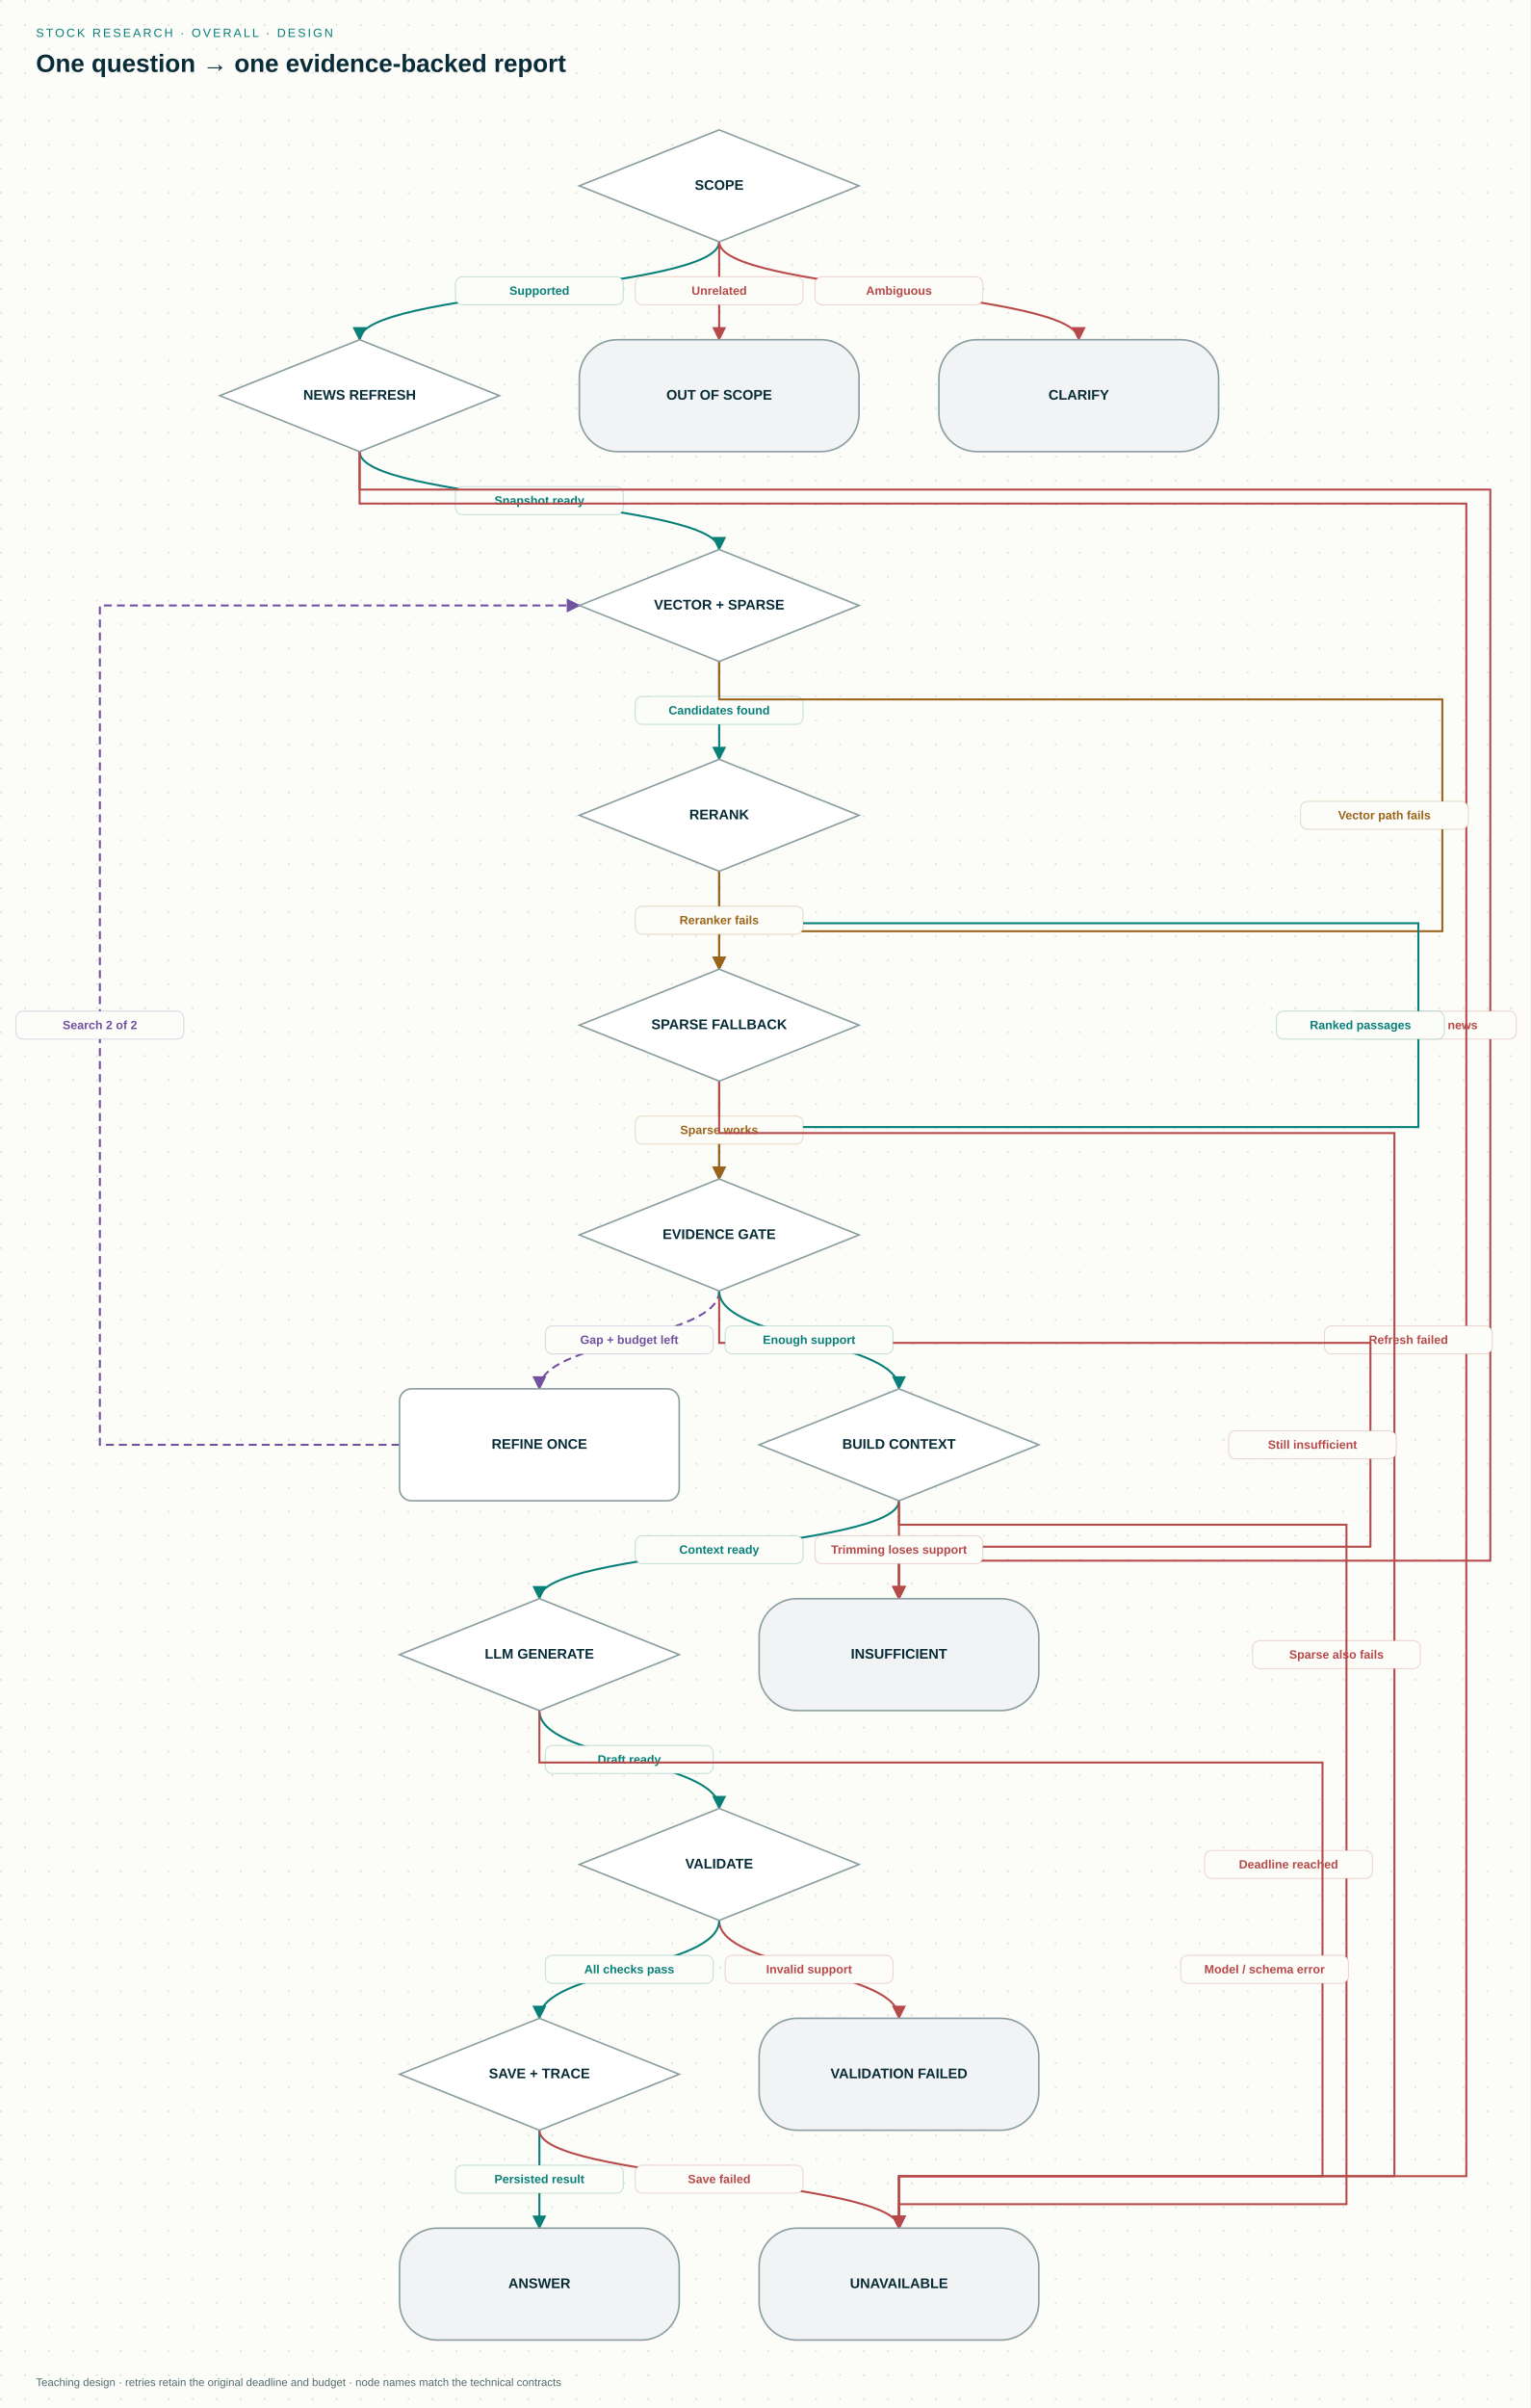
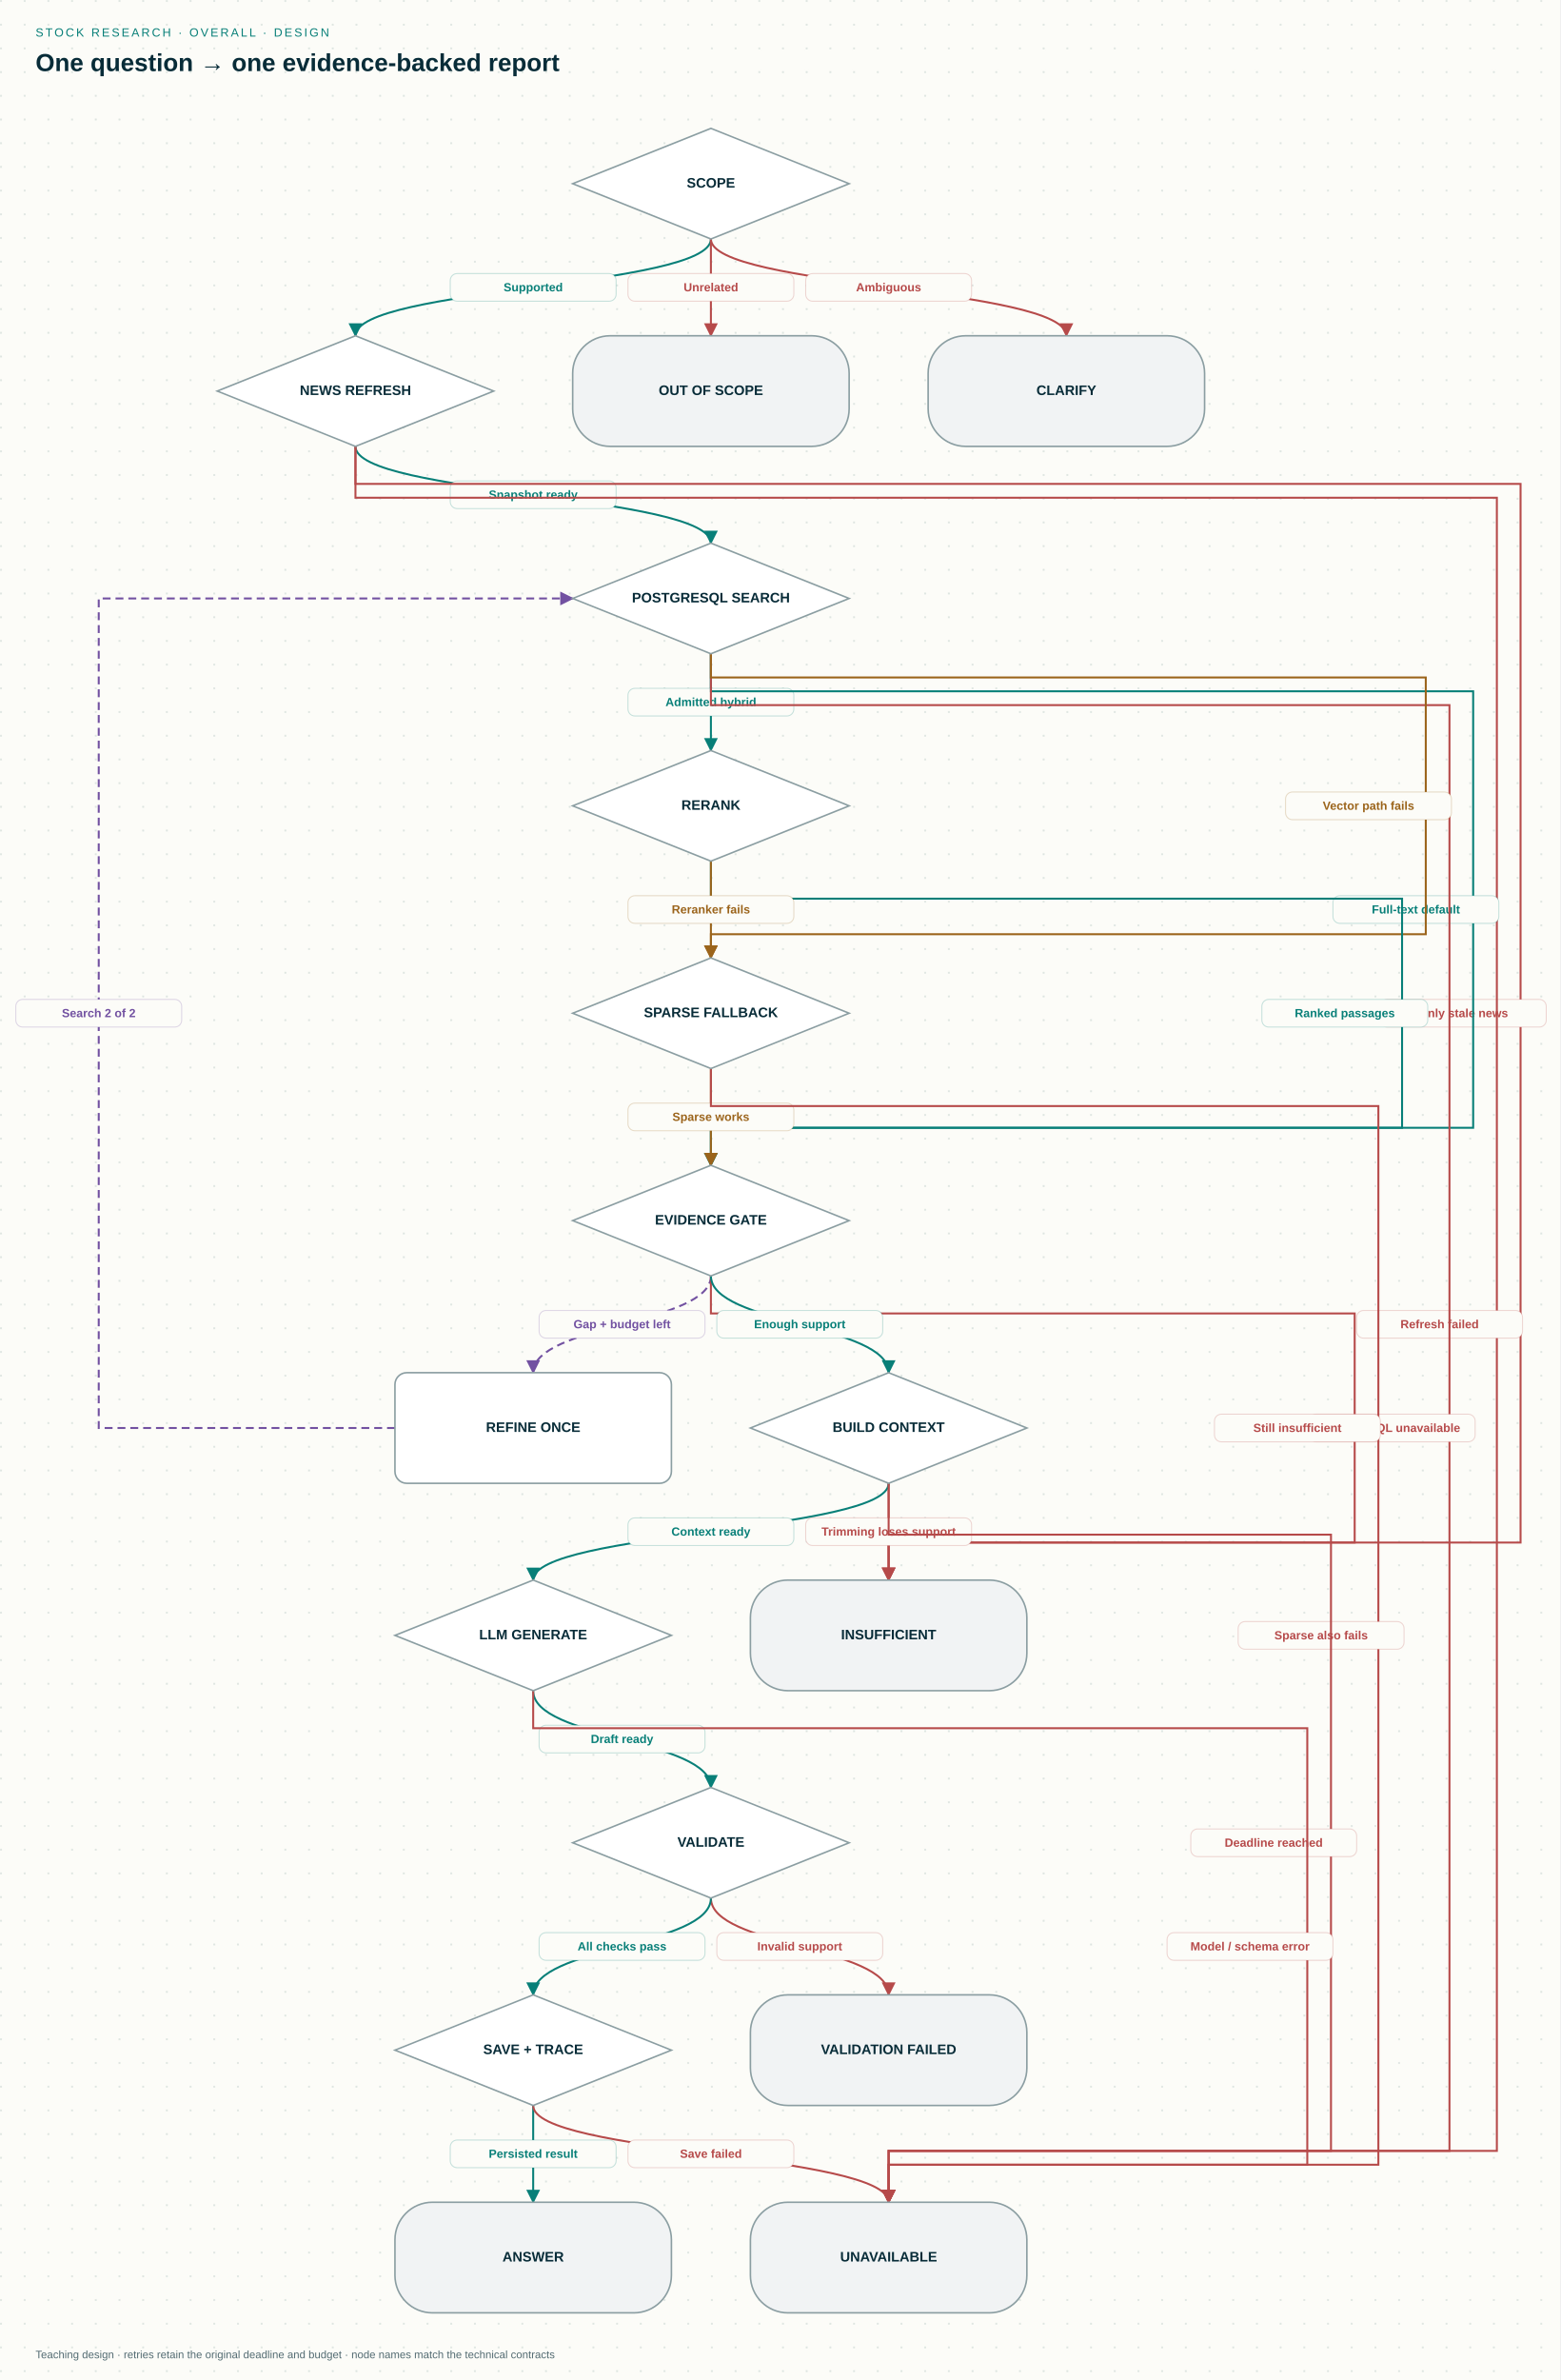
- <svg xmlns="http://www.w3.org/2000/svg" viewBox="0 0 1532 2410" width="1532" height="2410" role="img" aria-label="One question → one evidence-backed report" style="font-family:Arial, &quot;Noto Sans TC&quot;, sans-serif;display:block;max-width:100%;height:auto">
+ <svg xmlns="http://www.w3.org/2000/svg" viewBox="0 0 1580 2410" width="1580" height="2410" role="img" aria-label="One question → one evidence-backed report" style="font-family:Arial, &quot;Noto Sans TC&quot;, sans-serif;display:block;max-width:100%;height:auto">
  <defs>
    <pattern id="overall-en-grid" width="24" height="24" patternUnits="userSpaceOnUse">
      <circle cx="1" cy="1" r="1" fill="#dce4df" />
    </pattern>
    <marker id="overall-en-flow" viewBox="0 0 10 10" refX="9" refY="5" markerWidth="7" markerHeight="7" orient="auto-start-reverse">
      <path d="M 0 0 L 10 5 L 0 10 z" fill="#087f78" />
    </marker>
    <marker id="overall-en-retry" viewBox="0 0 10 10" refX="9" refY="5" markerWidth="7" markerHeight="7" orient="auto-start-reverse">
      <path d="M 0 0 L 10 5 L 0 10 z" fill="#7251a1" />
    </marker>
    <marker id="overall-en-fallback" viewBox="0 0 10 10" refX="9" refY="5" markerWidth="7" markerHeight="7" orient="auto-start-reverse">
      <path d="M 0 0 L 10 5 L 0 10 z" fill="#9b641b" />
    </marker>
    <marker id="overall-en-stop" viewBox="0 0 10 10" refX="9" refY="5" markerWidth="7" markerHeight="7" orient="auto-start-reverse">
      <path d="M 0 0 L 10 5 L 0 10 z" fill="#b64a4a" />
    </marker>
  </defs>
-   <rect width="1532" height="2410" fill="#fcfcf8" />
-   <rect width="1532" height="2410" fill="url(#overall-en-grid)" />
+   <rect width="1580" height="2410" fill="#fcfcf8" />
+   <rect width="1580" height="2410" fill="url(#overall-en-grid)" />
  <text x="36" y="37" fill="#087f78" font-size="12" letter-spacing="2">STOCK RESEARCH · OVERALL · DESIGN</text>
  <text x="36" y="72" fill="#082c38" font-size="25" font-weight="700">One question → one evidence-backed report</text>
  <g opacity="1">
    <path d="M 720 242 C 720 291, 360 291, 360 340" fill="none" stroke="#087f78" stroke-width="2" marker-end="url(#overall-en-flow)" />
    <rect x="456" y="277" width="168" height="28" rx="7" fill="#fcfcf8" stroke="#087f78" stroke-opacity=".23" />
    <text x="540" text-anchor="middle" fill="#087f78" font-size="12" font-weight="600">
      <tspan x="540" y="295">Supported</tspan>
    </text>
  </g>
  <g opacity="1">
    <path d="M 720 242 C 720 291, 1080 291, 1080 340" fill="none" stroke="#b64a4a" stroke-width="2" marker-end="url(#overall-en-stop)" />
    <rect x="816" y="277" width="168" height="28" rx="7" fill="#fcfcf8" stroke="#b64a4a" stroke-opacity=".23" />
    <text x="900" text-anchor="middle" fill="#b64a4a" font-size="12" font-weight="600">
      <tspan x="900" y="295">Ambiguous</tspan>
    </text>
  </g>
  <g opacity="1">
    <path d="M 720 242 C 720 291, 720 291, 720 340" fill="none" stroke="#b64a4a" stroke-width="2" marker-end="url(#overall-en-stop)" />
    <rect x="636" y="277" width="168" height="28" rx="7" fill="#fcfcf8" stroke="#b64a4a" stroke-opacity=".23" />
    <text x="720" text-anchor="middle" fill="#b64a4a" font-size="12" font-weight="600">
      <tspan x="720" y="295">Unrelated</tspan>
    </text>
  </g>
  <g opacity="1">
    <path d="M 360 452 C 360 501, 720 501, 720 550" fill="none" stroke="#087f78" stroke-width="2" marker-end="url(#overall-en-flow)" />
    <rect x="456" y="487" width="168" height="28" rx="7" fill="#fcfcf8" stroke="#087f78" stroke-opacity=".23" />
    <text x="540" text-anchor="middle" fill="#087f78" font-size="12" font-weight="600">
      <tspan x="540" y="505">Snapshot ready</tspan>
    </text>
  </g>
  <g opacity="1">
-     <path d="M 360 452 V 490 H 1492 V 1562 H 900 V 1600" fill="none" stroke="#b64a4a" stroke-width="2" marker-end="url(#overall-en-stop)" />
-     <rect x="1350" y="1012" width="168" height="28" rx="7" fill="#fcfcf8" stroke="#b64a4a" stroke-opacity=".23" />
-     <text x="1434" text-anchor="middle" fill="#b64a4a" font-size="12" font-weight="600">
-       <tspan x="1434" y="1030">Only stale news</tspan>
-     </text>
-   </g>
-   <g opacity="1">
-     <path d="M 360 452 V 504 H 1468 V 2178 H 900 V 2230" fill="none" stroke="#b64a4a" stroke-width="2" marker-end="url(#overall-en-stop)" />
-     <rect x="1326" y="1327" width="168" height="28" rx="7" fill="#fcfcf8" stroke="#b64a4a" stroke-opacity=".23" />
-     <text x="1410" text-anchor="middle" fill="#b64a4a" font-size="12" font-weight="600">
-       <tspan x="1410" y="1345">Refresh failed</tspan>
+     <path d="M 360 452 V 490 H 1540 V 1562 H 900 V 1600" fill="none" stroke="#b64a4a" stroke-width="2" marker-end="url(#overall-en-stop)" />
+     <rect x="1398" y="1012" width="168" height="28" rx="7" fill="#fcfcf8" stroke="#b64a4a" stroke-opacity=".23" />
+     <text x="1482" text-anchor="middle" fill="#b64a4a" font-size="12" font-weight="600">
+       <tspan x="1482" y="1030">Only stale news</tspan>
+     </text>
+   </g>
+   <g opacity="1">
+     <path d="M 360 452 V 504 H 1516 V 2178 H 900 V 2230" fill="none" stroke="#b64a4a" stroke-width="2" marker-end="url(#overall-en-stop)" />
+     <rect x="1374" y="1327" width="168" height="28" rx="7" fill="#fcfcf8" stroke="#b64a4a" stroke-opacity=".23" />
+     <text x="1458" text-anchor="middle" fill="#b64a4a" font-size="12" font-weight="600">
+       <tspan x="1458" y="1345">Refresh failed</tspan>
    </text>
  </g>
  <g opacity="1">
    <path d="M 720 662 C 720 711, 720 711, 720 760" fill="none" stroke="#087f78" stroke-width="2" marker-end="url(#overall-en-flow)" />
    <rect x="636" y="697" width="168" height="28" rx="7" fill="#fcfcf8" stroke="#087f78" stroke-opacity=".23" />
    <text x="720" text-anchor="middle" fill="#087f78" font-size="12" font-weight="600">
-       <tspan x="720" y="715">Candidates found</tspan>
-     </text>
-   </g>
-   <g opacity="1">
-     <path d="M 720 662 V 700 H 1444 V 932 H 720 V 970" fill="none" stroke="#9b641b" stroke-width="2" marker-end="url(#overall-en-fallback)" />
+       <tspan x="720" y="715">Admitted hybrid</tspan>
+     </text>
+   </g>
+   <g opacity="1">
+     <path d="M 720 662 V 700 H 1492 V 1142 H 720 V 1180" fill="none" stroke="#087f78" stroke-width="2" marker-end="url(#overall-en-flow)" />
+     <rect x="1350" y="907" width="168" height="28" rx="7" fill="#fcfcf8" stroke="#087f78" stroke-opacity=".23" />
+     <text x="1434" text-anchor="middle" fill="#087f78" font-size="12" font-weight="600">
+       <tspan x="1434" y="925">Full-text default</tspan>
+     </text>
+   </g>
+   <g opacity="1">
+     <path d="M 720 662 V 714 H 1468 V 2178 H 900 V 2230" fill="none" stroke="#b64a4a" stroke-width="2" marker-end="url(#overall-en-stop)" />
+     <rect x="1326" y="1432" width="168" height="28" rx="7" fill="#fcfcf8" stroke="#b64a4a" stroke-opacity=".23" />
+     <text x="1410" text-anchor="middle" fill="#b64a4a" font-size="12" font-weight="600">
+       <tspan x="1410" y="1450">PostgreSQL unavailable</tspan>
+     </text>
+   </g>
+   <g opacity="1">
+     <path d="M 720 662 V 686 H 1444 V 946 H 720 V 970" fill="none" stroke="#9b641b" stroke-width="2" marker-end="url(#overall-en-fallback)" />
    <rect x="1302" y="802" width="168" height="28" rx="7" fill="#fcfcf8" stroke="#9b641b" stroke-opacity=".23" />
    <text x="1386" text-anchor="middle" fill="#9b641b" font-size="12" font-weight="600">
      <tspan x="1386" y="820">Vector path fails</tspan>
    </text>
  </g>
  <g opacity="1">
-     <path d="M 720 872 V 924 H 1420 V 1128 H 720 V 1180" fill="none" stroke="#087f78" stroke-width="2" marker-end="url(#overall-en-flow)" />
+     <path d="M 720 872 V 910 H 1420 V 1142 H 720 V 1180" fill="none" stroke="#087f78" stroke-width="2" marker-end="url(#overall-en-flow)" />
    <rect x="1278" y="1012" width="168" height="28" rx="7" fill="#fcfcf8" stroke="#087f78" stroke-opacity=".23" />
    <text x="1362" text-anchor="middle" fill="#087f78" font-size="12" font-weight="600">
      <tspan x="1362" y="1030">Ranked passages</tspan>
    </text>
  </g>
  <g opacity="1">
    <path d="M 720 872 C 720 921, 720 921, 720 970" fill="none" stroke="#9b641b" stroke-width="2" marker-end="url(#overall-en-fallback)" />
    <rect x="636" y="907" width="168" height="28" rx="7" fill="#fcfcf8" stroke="#9b641b" stroke-opacity=".23" />
    <text x="720" text-anchor="middle" fill="#9b641b" font-size="12" font-weight="600">
      <tspan x="720" y="925">Reranker fails</tspan>
    </text>
  </g>
  <g opacity="1">
    <path d="M 720 1082 C 720 1131, 720 1131, 720 1180" fill="none" stroke="#9b641b" stroke-width="2" marker-end="url(#overall-en-fallback)" />
    <rect x="636" y="1117" width="168" height="28" rx="7" fill="#fcfcf8" stroke="#9b641b" stroke-opacity=".23" />
    <text x="720" text-anchor="middle" fill="#9b641b" font-size="12" font-weight="600">
      <tspan x="720" y="1135">Sparse works</tspan>
    </text>
  </g>
  <g opacity="1">
-     <path d="M 720 1082 V 1134 H 1396 V 2178 H 900 V 2230" fill="none" stroke="#b64a4a" stroke-width="2" marker-end="url(#overall-en-stop)" />
+     <path d="M 720 1082 V 1120 H 1396 V 2192 H 900 V 2230" fill="none" stroke="#b64a4a" stroke-width="2" marker-end="url(#overall-en-stop)" />
    <rect x="1254" y="1642" width="168" height="28" rx="7" fill="#fcfcf8" stroke="#b64a4a" stroke-opacity=".23" />
    <text x="1338" text-anchor="middle" fill="#b64a4a" font-size="12" font-weight="600">
      <tspan x="1338" y="1660">Sparse also fails</tspan>
    </text>
  </g>
  <g opacity="1">
    <path d="M 720 1292 C 720 1341, 540 1341, 540 1390" fill="none" stroke="#7251a1" stroke-width="2" stroke-dasharray="8 5" marker-end="url(#overall-en-retry)" />
    <rect x="546" y="1327" width="168" height="28" rx="7" fill="#fcfcf8" stroke="#7251a1" stroke-opacity=".23" />
    <text x="630" text-anchor="middle" fill="#7251a1" font-size="12" font-weight="600">
      <tspan x="630" y="1345">Gap + budget left</tspan>
    </text>
  </g>
  <g opacity="1">
    <path d="M 400 1446 H 100 V 606 H 580" fill="none" stroke="#7251a1" stroke-width="2" stroke-dasharray="8 5" marker-end="url(#overall-en-retry)" />
    <rect x="16" y="1012" width="168" height="28" rx="7" fill="#fcfcf8" stroke="#7251a1" stroke-opacity=".23" />
    <text x="100" text-anchor="middle" fill="#7251a1" font-size="12" font-weight="600">
      <tspan x="100" y="1030">Search 2 of 2</tspan>
    </text>
  </g>
  <g opacity="1">
-     <path d="M 720 1292 V 1344 H 1372 V 1548 H 900 V 1600" fill="none" stroke="#b64a4a" stroke-width="2" marker-end="url(#overall-en-stop)" />
+     <path d="M 720 1292 V 1330 H 1372 V 1562 H 900 V 1600" fill="none" stroke="#b64a4a" stroke-width="2" marker-end="url(#overall-en-stop)" />
    <rect x="1230" y="1432" width="168" height="28" rx="7" fill="#fcfcf8" stroke="#b64a4a" stroke-opacity=".23" />
    <text x="1314" text-anchor="middle" fill="#b64a4a" font-size="12" font-weight="600">
      <tspan x="1314" y="1450">Still insufficient</tspan>
    </text>
  </g>
  <g opacity="1">
    <path d="M 720 1292 C 720 1341, 900 1341, 900 1390" fill="none" stroke="#087f78" stroke-width="2" marker-end="url(#overall-en-flow)" />
    <rect x="726" y="1327" width="168" height="28" rx="7" fill="#fcfcf8" stroke="#087f78" stroke-opacity=".23" />
    <text x="810" text-anchor="middle" fill="#087f78" font-size="12" font-weight="600">
      <tspan x="810" y="1345">Enough support</tspan>
    </text>
  </g>
  <g opacity="1">
    <path d="M 900 1502 C 900 1551, 900 1551, 900 1600" fill="none" stroke="#b64a4a" stroke-width="2" marker-end="url(#overall-en-stop)" />
    <rect x="816" y="1537" width="168" height="28" rx="7" fill="#fcfcf8" stroke="#b64a4a" stroke-opacity=".23" />
    <text x="900" text-anchor="middle" fill="#b64a4a" font-size="12" font-weight="600">
      <tspan x="900" y="1555">Trimming loses support</tspan>
    </text>
  </g>
  <g opacity="1">
    <path d="M 900 1502 C 900 1551, 540 1551, 540 1600" fill="none" stroke="#087f78" stroke-width="2" marker-end="url(#overall-en-flow)" />
    <rect x="636" y="1537" width="168" height="28" rx="7" fill="#fcfcf8" stroke="#087f78" stroke-opacity=".23" />
    <text x="720" text-anchor="middle" fill="#087f78" font-size="12" font-weight="600">
      <tspan x="720" y="1555">Context ready</tspan>
    </text>
  </g>
  <g opacity="1">
-     <path d="M 900 1502 V 1526 H 1348 V 2206 H 900 V 2230" fill="none" stroke="#b64a4a" stroke-width="2" marker-end="url(#overall-en-stop)" />
+     <path d="M 900 1502 V 1554 H 1348 V 2178 H 900 V 2230" fill="none" stroke="#b64a4a" stroke-width="2" marker-end="url(#overall-en-stop)" />
    <rect x="1206" y="1852" width="168" height="28" rx="7" fill="#fcfcf8" stroke="#b64a4a" stroke-opacity=".23" />
    <text x="1290" text-anchor="middle" fill="#b64a4a" font-size="12" font-weight="600">
      <tspan x="1290" y="1870">Deadline reached</tspan>
    </text>
  </g>
  <g opacity="1">
    <path d="M 540 1712 C 540 1761, 720 1761, 720 1810" fill="none" stroke="#087f78" stroke-width="2" marker-end="url(#overall-en-flow)" />
    <rect x="546" y="1747" width="168" height="28" rx="7" fill="#fcfcf8" stroke="#087f78" stroke-opacity=".23" />
    <text x="630" text-anchor="middle" fill="#087f78" font-size="12" font-weight="600">
      <tspan x="630" y="1765">Draft ready</tspan>
    </text>
  </g>
  <g opacity="1">
-     <path d="M 540 1712 V 1764 H 1324 V 2178 H 900 V 2230" fill="none" stroke="#b64a4a" stroke-width="2" marker-end="url(#overall-en-stop)" />
+     <path d="M 540 1712 V 1750 H 1324 V 2192 H 900 V 2230" fill="none" stroke="#b64a4a" stroke-width="2" marker-end="url(#overall-en-stop)" />
    <rect x="1182" y="1957" width="168" height="28" rx="7" fill="#fcfcf8" stroke="#b64a4a" stroke-opacity=".23" />
    <text x="1266" text-anchor="middle" fill="#b64a4a" font-size="12" font-weight="600">
      <tspan x="1266" y="1975">Model / schema error</tspan>
    </text>
  </g>
  <g opacity="1">
    <path d="M 720 1922 C 720 1971, 900 1971, 900 2020" fill="none" stroke="#b64a4a" stroke-width="2" marker-end="url(#overall-en-stop)" />
    <rect x="726" y="1957" width="168" height="28" rx="7" fill="#fcfcf8" stroke="#b64a4a" stroke-opacity=".23" />
    <text x="810" text-anchor="middle" fill="#b64a4a" font-size="12" font-weight="600">
      <tspan x="810" y="1975">Invalid support</tspan>
    </text>
  </g>
  <g opacity="1">
    <path d="M 720 1922 C 720 1971, 540 1971, 540 2020" fill="none" stroke="#087f78" stroke-width="2" marker-end="url(#overall-en-flow)" />
    <rect x="546" y="1957" width="168" height="28" rx="7" fill="#fcfcf8" stroke="#087f78" stroke-opacity=".23" />
    <text x="630" text-anchor="middle" fill="#087f78" font-size="12" font-weight="600">
      <tspan x="630" y="1975">All checks pass</tspan>
    </text>
  </g>
  <g opacity="1">
    <path d="M 540 2132 C 540 2181, 540 2181, 540 2230" fill="none" stroke="#087f78" stroke-width="2" marker-end="url(#overall-en-flow)" />
    <rect x="456" y="2167" width="168" height="28" rx="7" fill="#fcfcf8" stroke="#087f78" stroke-opacity=".23" />
    <text x="540" text-anchor="middle" fill="#087f78" font-size="12" font-weight="600">
      <tspan x="540" y="2185">Persisted result</tspan>
    </text>
  </g>
  <g opacity="1">
    <path d="M 540 2132 C 540 2181, 900 2181, 900 2230" fill="none" stroke="#b64a4a" stroke-width="2" marker-end="url(#overall-en-stop)" />
    <rect x="636" y="2167" width="168" height="28" rx="7" fill="#fcfcf8" stroke="#b64a4a" stroke-opacity=".23" />
    <text x="720" text-anchor="middle" fill="#b64a4a" font-size="12" font-weight="600">
      <tspan x="720" y="2185">Save failed</tspan>
    </text>
  </g>
  <g data-node-id="scope" aria-label="SCOPE">
    <polygon points="720,130 860,186 720,242 580,186" fill="#fff" stroke="#8b9ea2" stroke-width="1.6" />
    <text x="720" text-anchor="middle" fill="#082c38" font-size="14" font-weight="600" pointer-events="none">
      <tspan x="720" y="190">SCOPE</tspan>
    </text>
  </g>
  <g data-node-id="refresh" aria-label="NEWS REFRESH">
    <polygon points="360,340 500,396 360,452 220,396" fill="#fff" stroke="#8b9ea2" stroke-width="1.6" />
    <text x="360" text-anchor="middle" fill="#082c38" font-size="14" font-weight="600" pointer-events="none">
      <tspan x="360" y="400">NEWS REFRESH</tspan>
    </text>
  </g>
  <g data-node-id="irrelevant" aria-label="OUT OF SCOPE">
    <rect x="580" y="340" width="280" height="112" rx="38" fill="#f1f3f4" stroke="#8b9ea2" stroke-width="1.6" />
    <text x="720" text-anchor="middle" fill="#082c38" font-size="14" font-weight="600" pointer-events="none">
      <tspan x="720" y="400">OUT OF SCOPE</tspan>
    </text>
  </g>
  <g data-node-id="clarify" aria-label="CLARIFY">
    <rect x="940" y="340" width="280" height="112" rx="38" fill="#f1f3f4" stroke="#8b9ea2" stroke-width="1.6" />
    <text x="1080" text-anchor="middle" fill="#082c38" font-size="14" font-weight="600" pointer-events="none">
      <tspan x="1080" y="400">CLARIFY</tspan>
    </text>
  </g>
-   <g data-node-id="retrieve" aria-label="VECTOR + SPARSE">
+   <g data-node-id="retrieve" aria-label="POSTGRESQL SEARCH">
    <polygon points="720,550 860,606 720,662 580,606" fill="#fff" stroke="#8b9ea2" stroke-width="1.6" />
    <text x="720" text-anchor="middle" fill="#082c38" font-size="14" font-weight="600" pointer-events="none">
-       <tspan x="720" y="610">VECTOR + SPARSE</tspan>
+       <tspan x="720" y="610">POSTGRESQL SEARCH</tspan>
    </text>
  </g>
  <g data-node-id="rerank" aria-label="RERANK">
    <polygon points="720,760 860,816 720,872 580,816" fill="#fff" stroke="#8b9ea2" stroke-width="1.6" />
    <text x="720" text-anchor="middle" fill="#082c38" font-size="14" font-weight="600" pointer-events="none">
      <tspan x="720" y="820">RERANK</tspan>
    </text>
  </g>
  <g data-node-id="fallback" aria-label="SPARSE FALLBACK">
    <polygon points="720,970 860,1026 720,1082 580,1026" fill="#fff" stroke="#8b9ea2" stroke-width="1.6" />
    <text x="720" text-anchor="middle" fill="#082c38" font-size="14" font-weight="600" pointer-events="none">
      <tspan x="720" y="1030">SPARSE FALLBACK</tspan>
    </text>
  </g>
  <g data-node-id="gate" aria-label="EVIDENCE GATE">
    <polygon points="720,1180 860,1236 720,1292 580,1236" fill="#fff" stroke="#8b9ea2" stroke-width="1.6" />
    <text x="720" text-anchor="middle" fill="#082c38" font-size="14" font-weight="600" pointer-events="none">
      <tspan x="720" y="1240">EVIDENCE GATE</tspan>
    </text>
  </g>
  <g data-node-id="refine" aria-label="REFINE ONCE">
    <rect x="400" y="1390" width="280" height="112" rx="12" fill="#fff" stroke="#8b9ea2" stroke-width="1.6" />
    <text x="540" text-anchor="middle" fill="#082c38" font-size="14" font-weight="600" pointer-events="none">
      <tspan x="540" y="1450">REFINE ONCE</tspan>
    </text>
  </g>
  <g data-node-id="context" aria-label="BUILD CONTEXT">
    <polygon points="900,1390 1040,1446 900,1502 760,1446" fill="#fff" stroke="#8b9ea2" stroke-width="1.6" />
    <text x="900" text-anchor="middle" fill="#082c38" font-size="14" font-weight="600" pointer-events="none">
      <tspan x="900" y="1450">BUILD CONTEXT</tspan>
    </text>
  </g>
  <g data-node-id="generate" aria-label="LLM GENERATE">
    <polygon points="540,1600 680,1656 540,1712 400,1656" fill="#fff" stroke="#8b9ea2" stroke-width="1.6" />
    <text x="540" text-anchor="middle" fill="#082c38" font-size="14" font-weight="600" pointer-events="none">
      <tspan x="540" y="1660">LLM GENERATE</tspan>
    </text>
  </g>
  <g data-node-id="insufficient" aria-label="INSUFFICIENT">
    <rect x="760" y="1600" width="280" height="112" rx="38" fill="#f1f3f4" stroke="#8b9ea2" stroke-width="1.6" />
    <text x="900" text-anchor="middle" fill="#082c38" font-size="14" font-weight="600" pointer-events="none">
      <tspan x="900" y="1660">INSUFFICIENT</tspan>
    </text>
  </g>
  <g data-node-id="validate" aria-label="VALIDATE">
    <polygon points="720,1810 860,1866 720,1922 580,1866" fill="#fff" stroke="#8b9ea2" stroke-width="1.6" />
    <text x="720" text-anchor="middle" fill="#082c38" font-size="14" font-weight="600" pointer-events="none">
      <tspan x="720" y="1870">VALIDATE</tspan>
    </text>
  </g>
  <g data-node-id="save" aria-label="SAVE + TRACE">
    <polygon points="540,2020 680,2076 540,2132 400,2076" fill="#fff" stroke="#8b9ea2" stroke-width="1.6" />
    <text x="540" text-anchor="middle" fill="#082c38" font-size="14" font-weight="600" pointer-events="none">
      <tspan x="540" y="2080">SAVE + TRACE</tspan>
    </text>
  </g>
  <g data-node-id="blocked" aria-label="VALIDATION FAILED">
    <rect x="760" y="2020" width="280" height="112" rx="38" fill="#f1f3f4" stroke="#8b9ea2" stroke-width="1.6" />
    <text x="900" text-anchor="middle" fill="#082c38" font-size="14" font-weight="600" pointer-events="none">
      <tspan x="900" y="2080">VALIDATION FAILED</tspan>
    </text>
  </g>
  <g data-node-id="answer" aria-label="ANSWER">
    <rect x="400" y="2230" width="280" height="112" rx="38" fill="#f1f3f4" stroke="#8b9ea2" stroke-width="1.6" />
    <text x="540" text-anchor="middle" fill="#082c38" font-size="14" font-weight="600" pointer-events="none">
      <tspan x="540" y="2290">ANSWER</tspan>
    </text>
  </g>
  <g data-node-id="unavailable" aria-label="UNAVAILABLE">
    <rect x="760" y="2230" width="280" height="112" rx="38" fill="#f1f3f4" stroke="#8b9ea2" stroke-width="1.6" />
    <text x="900" text-anchor="middle" fill="#082c38" font-size="14" font-weight="600" pointer-events="none">
      <tspan x="900" y="2290">UNAVAILABLE</tspan>
    </text>
  </g>
  <text x="36" y="2388" font-size="11" fill="#536b72">Teaching design · retries retain the original deadline and budget · node names match the technical contracts</text>
</svg>
